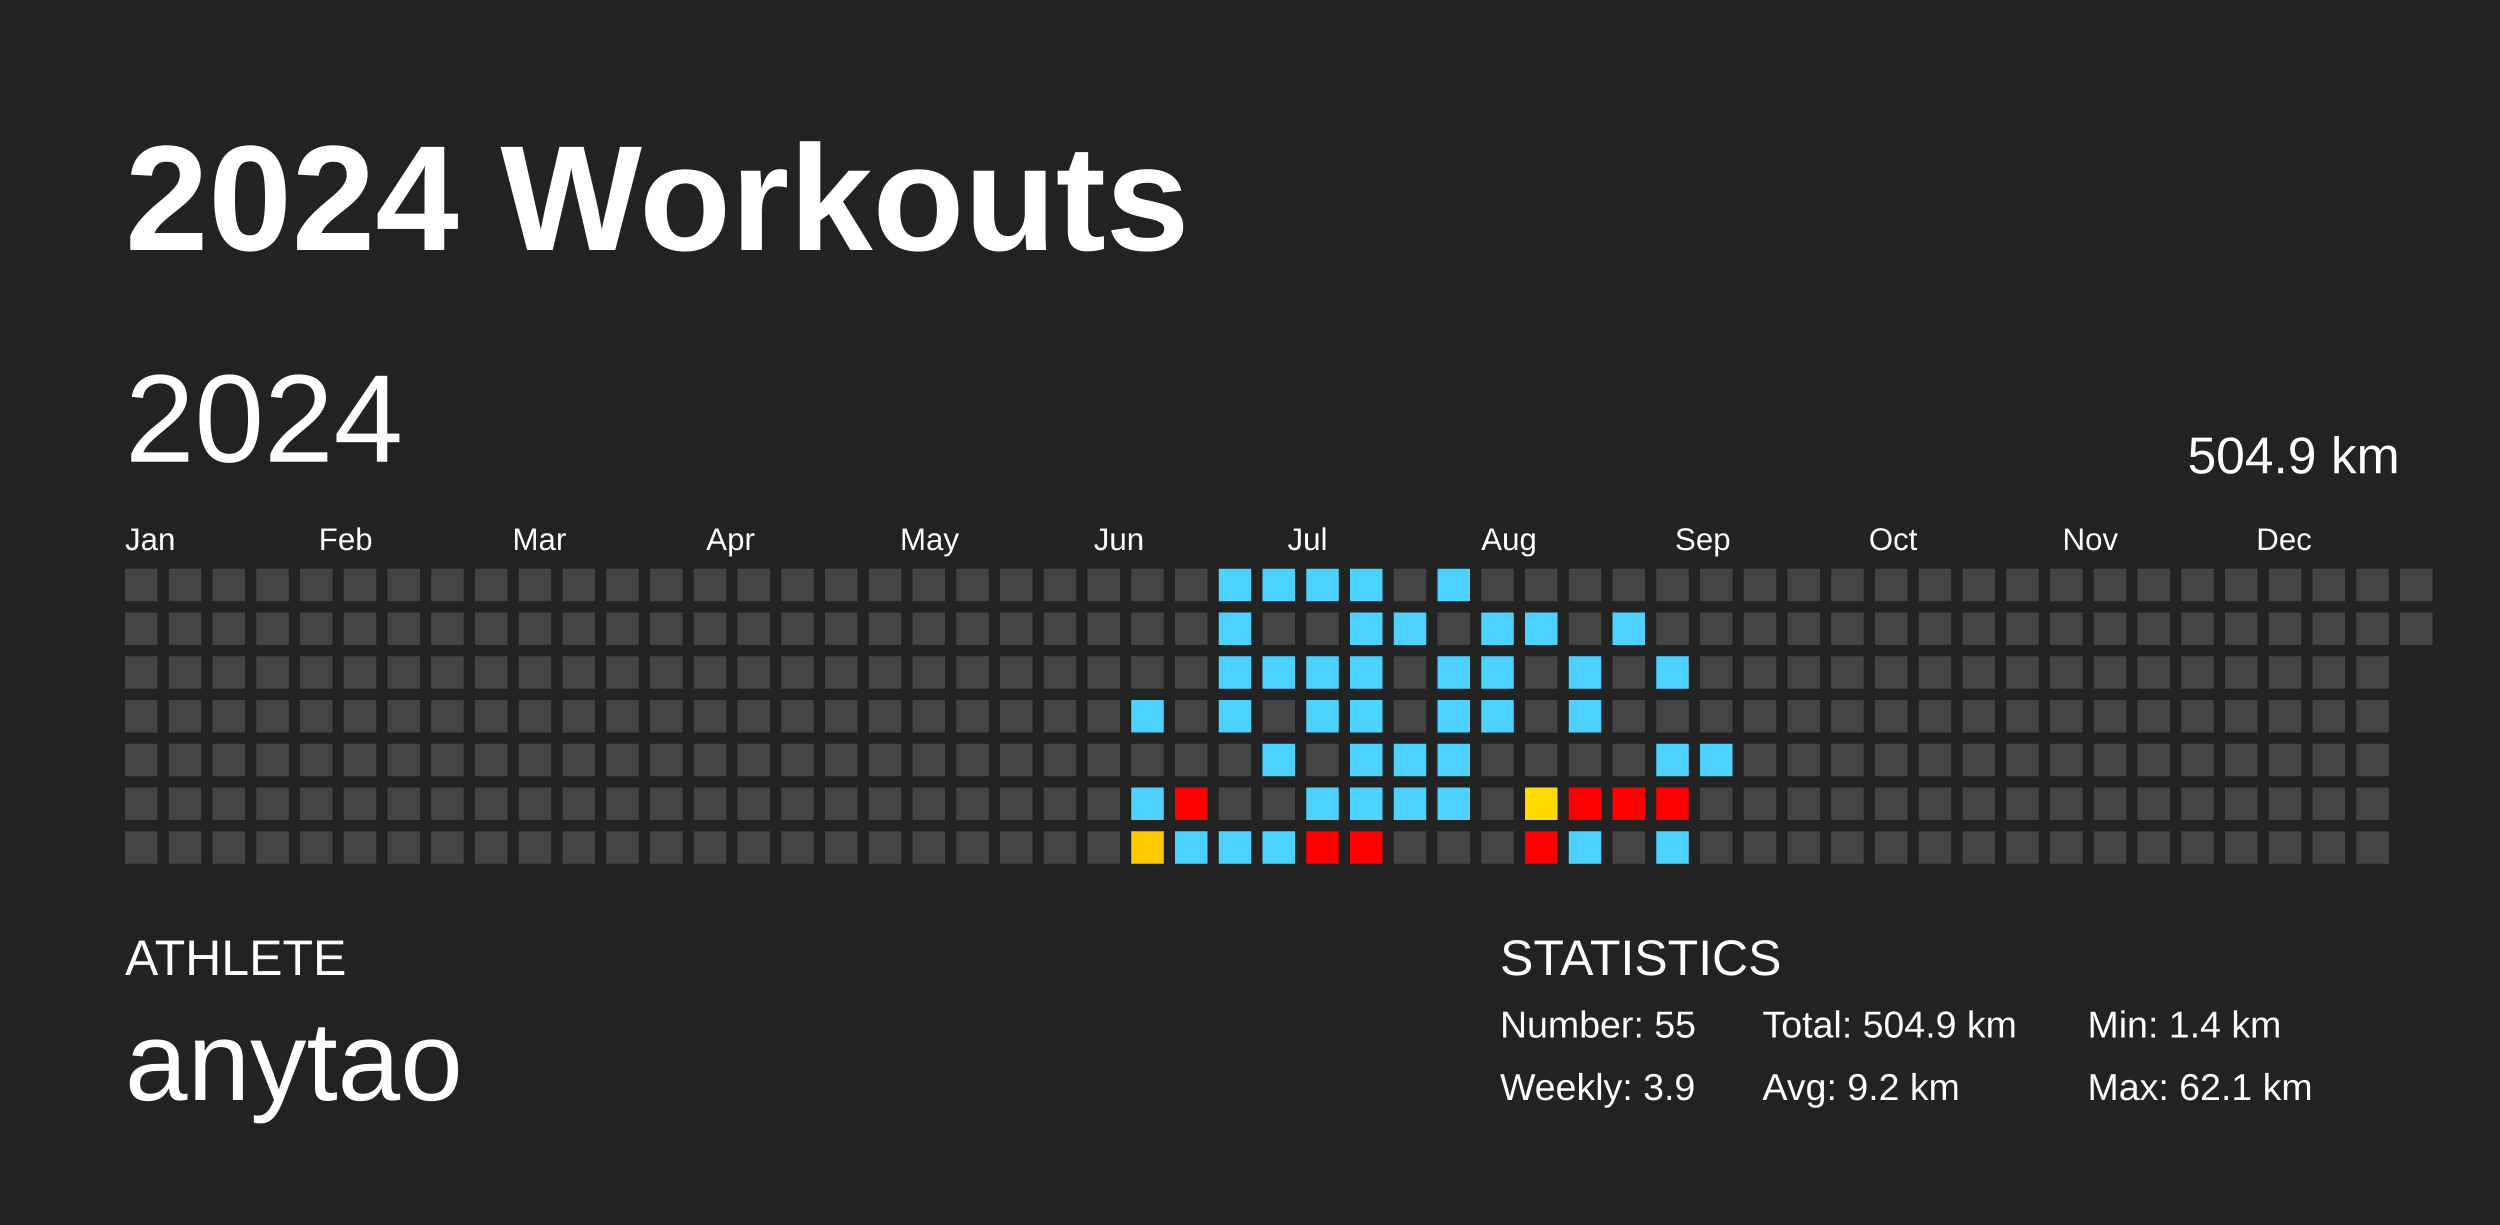
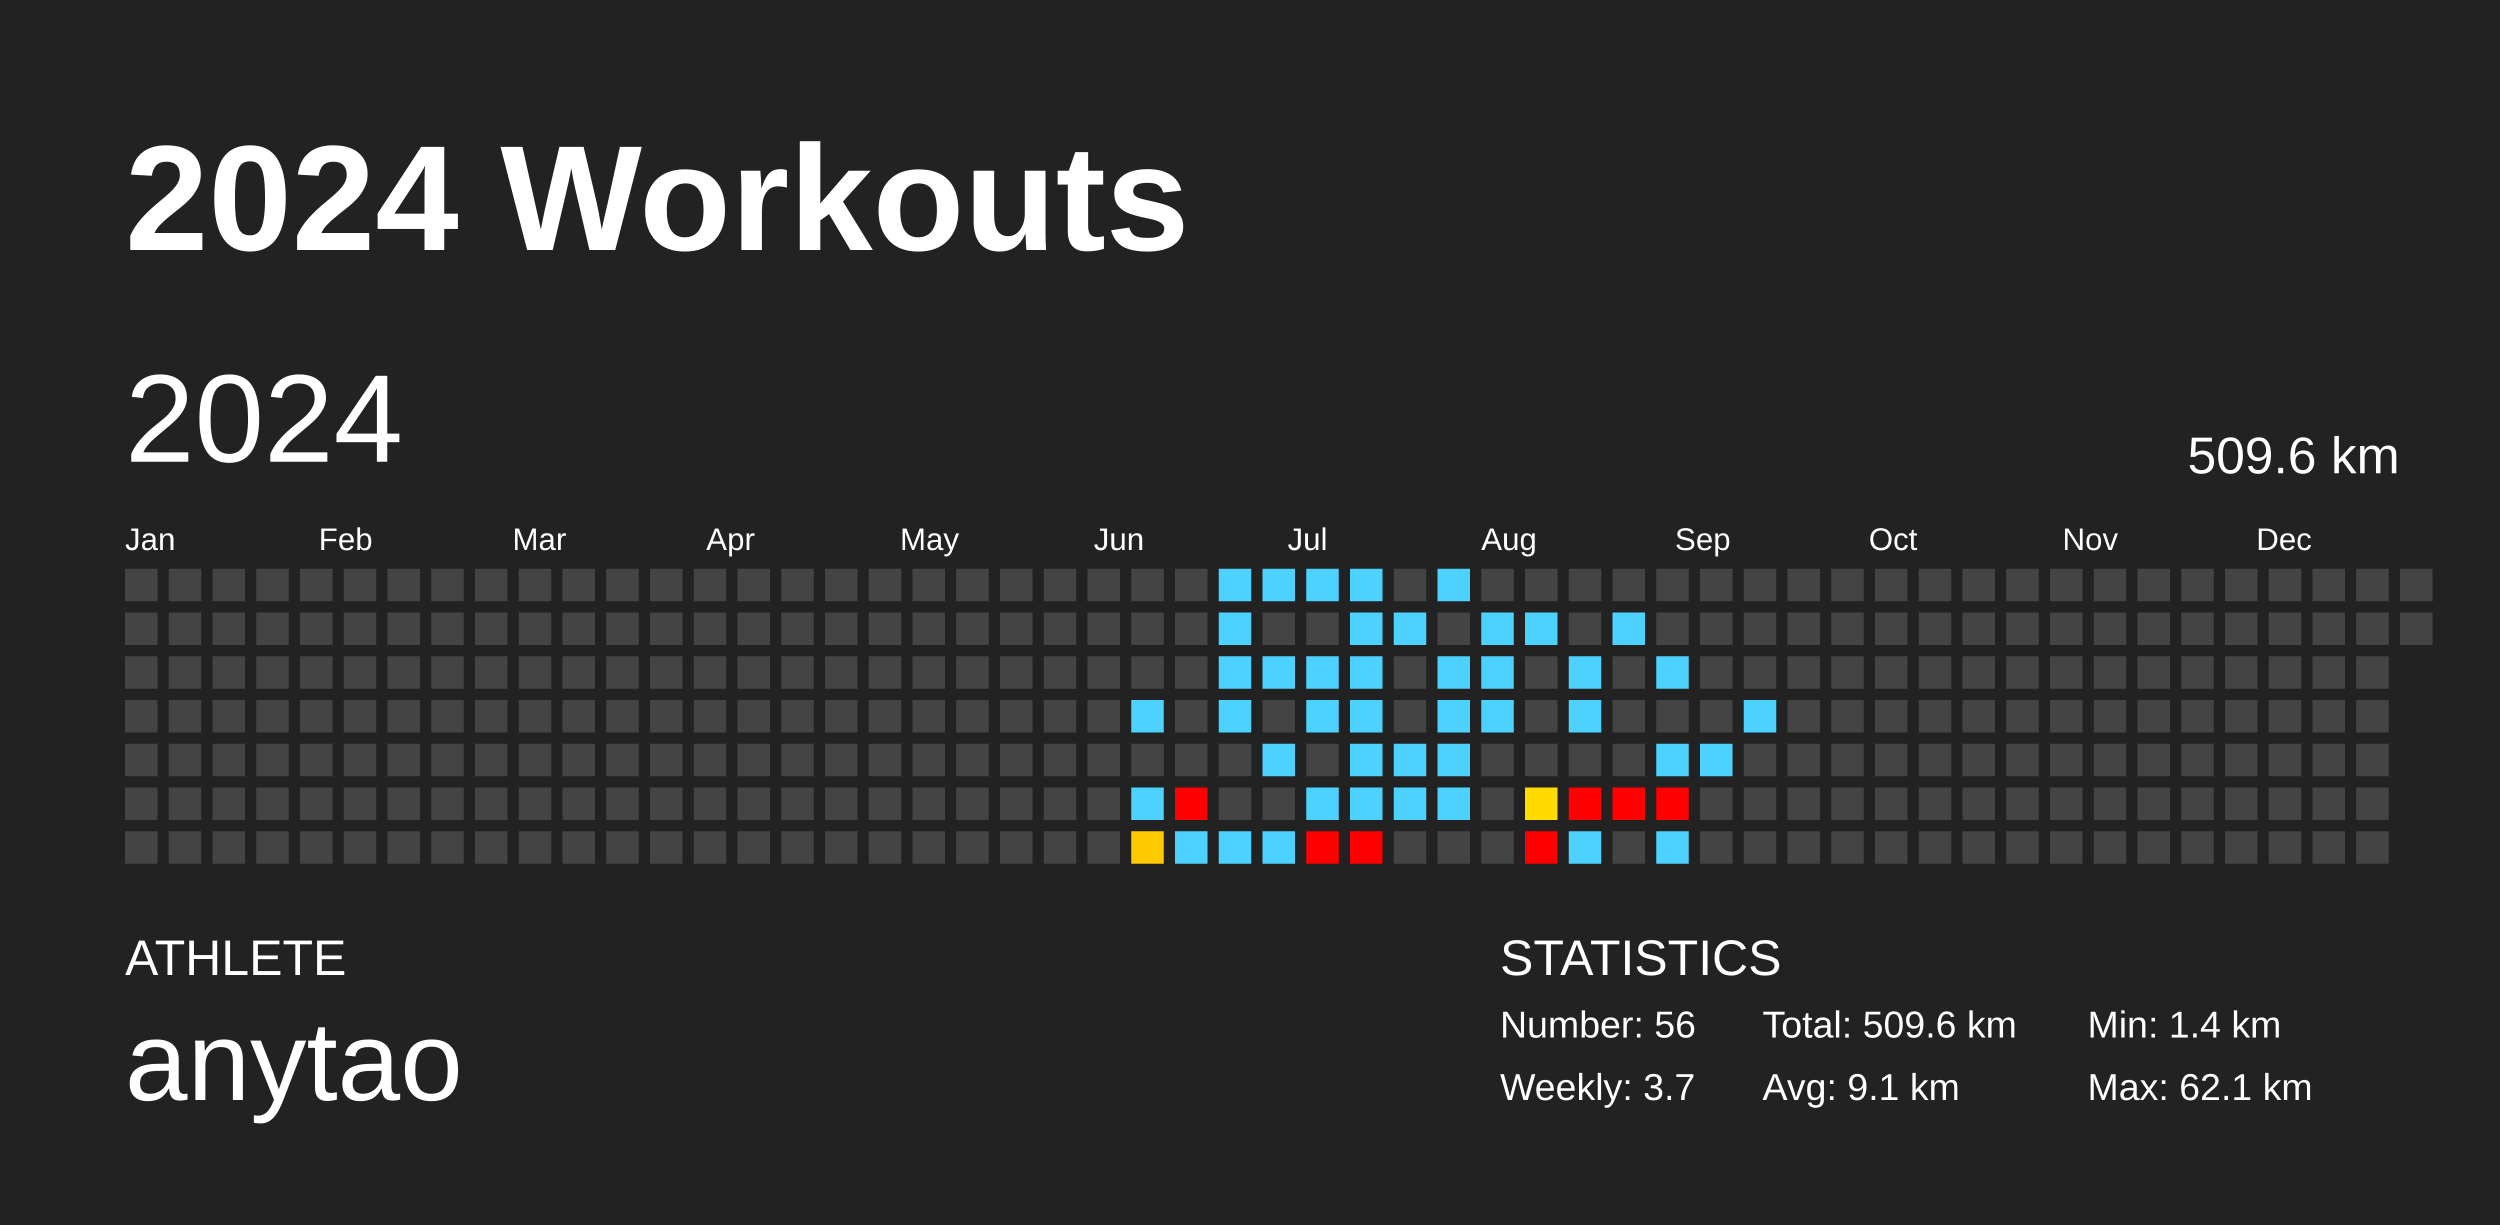
<svg xmlns="http://www.w3.org/2000/svg" baseProfile="full" height="98mm" version="1.1" viewBox="0,0,200,98" width="200mm">
  <defs />
  <rect fill="#222222" height="98" width="200" x="0" y="0" />
  <text fill="#FFFFFF" style="font-size:12px; font-family:Arial; font-weight:bold;" x="10" y="20">2024 Workouts</text>
  <text fill="#FFFFFF" style="font-size:4px; font-family:Arial" x="10" y="78">ATHLETE</text>
  <text fill="#FFFFFF" style="font-size:9px; font-family:Arial" x="10" y="88">anytao</text>
  <text fill="#FFFFFF" style="font-size:4px; font-family:Arial" x="120" y="78">STATISTICS</text>
-   <text fill="#FFFFFF" style="font-size:3px; font-family:Arial" x="120" y="83">Number: 55</text>
-   <text fill="#FFFFFF" style="font-size:3px; font-family:Arial" x="120" y="88">Weekly: 3.9</text>
-   <text fill="#FFFFFF" style="font-size:3px; font-family:Arial" x="141" y="83">Total: 504.9 km</text>
-   <text fill="#FFFFFF" style="font-size:3px; font-family:Arial" x="141" y="88">Avg: 9.2 km</text>
+   <text fill="#FFFFFF" style="font-size:3px; font-family:Arial" x="120" y="83">Number: 56</text>
+   <text fill="#FFFFFF" style="font-size:3px; font-family:Arial" x="120" y="88">Weekly: 3.7</text>
+   <text fill="#FFFFFF" style="font-size:3px; font-family:Arial" x="141" y="83">Total: 509.6 km</text>
+   <text fill="#FFFFFF" style="font-size:3px; font-family:Arial" x="141" y="88">Avg: 9.1 km</text>
  <text fill="#FFFFFF" style="font-size:3px; font-family:Arial" x="167" y="83">Min: 1.4 km</text>
  <text fill="#FFFFFF" style="font-size:3px; font-family:Arial" x="167" y="88">Max: 62.1 km</text>
  <text dominant-baseline="hanging" fill="#FFFFFF" style="font-size:10.0px; font-family:Arial;" x="10" y="30">2024</text>
-   <text dominant-baseline="hanging" fill="#FFFFFF" style="font-size:4.125px; font-family:Arial;" x="175" y="35">504.9 km</text>
+   <text dominant-baseline="hanging" fill="#FFFFFF" style="font-size:4.125px; font-family:Arial;" x="175" y="35">509.6 km</text>
  <text fill="#FFFFFF" style="font-size:2.5px; font-family:Arial" x="10.0" y="44">Jan</text>
  <text fill="#FFFFFF" style="font-size:2.5px; font-family:Arial" x="25.5" y="44">Feb</text>
  <text fill="#FFFFFF" style="font-size:2.5px; font-family:Arial" x="41.0" y="44">Mar</text>
  <text fill="#FFFFFF" style="font-size:2.5px; font-family:Arial" x="56.5" y="44">Apr</text>
  <text fill="#FFFFFF" style="font-size:2.5px; font-family:Arial" x="72.0" y="44">May</text>
  <text fill="#FFFFFF" style="font-size:2.5px; font-family:Arial" x="87.5" y="44">Jun</text>
  <text fill="#FFFFFF" style="font-size:2.5px; font-family:Arial" x="103.0" y="44">Jul</text>
  <text fill="#FFFFFF" style="font-size:2.5px; font-family:Arial" x="118.5" y="44">Aug</text>
  <text fill="#FFFFFF" style="font-size:2.5px; font-family:Arial" x="134.0" y="44">Sep</text>
  <text fill="#FFFFFF" style="font-size:2.5px; font-family:Arial" x="149.5" y="44">Oct</text>
  <text fill="#FFFFFF" style="font-size:2.5px; font-family:Arial" x="165.0" y="44">Nov</text>
  <text fill="#FFFFFF" style="font-size:2.5px; font-family:Arial" x="180.5" y="44">Dec</text>
  <rect fill="#444444" height="2.6" width="2.6" x="10.0" y="45.5" />
  <rect fill="#444444" height="2.6" width="2.6" x="10.0" y="49.0" />
  <rect fill="#444444" height="2.6" width="2.6" x="10.0" y="52.5" />
  <rect fill="#444444" height="2.6" width="2.6" x="10.0" y="56.0" />
  <rect fill="#444444" height="2.6" width="2.6" x="10.0" y="59.5" />
  <rect fill="#444444" height="2.6" width="2.6" x="10.0" y="63.0" />
  <rect fill="#444444" height="2.6" width="2.6" x="10.0" y="66.5" />
  <rect fill="#444444" height="2.6" width="2.6" x="13.5" y="45.5" />
  <rect fill="#444444" height="2.6" width="2.6" x="13.5" y="49.0" />
  <rect fill="#444444" height="2.6" width="2.6" x="13.5" y="52.5" />
  <rect fill="#444444" height="2.6" width="2.6" x="13.5" y="56.0" />
  <rect fill="#444444" height="2.6" width="2.6" x="13.5" y="59.5" />
  <rect fill="#444444" height="2.6" width="2.6" x="13.5" y="63.0" />
  <rect fill="#444444" height="2.6" width="2.6" x="13.5" y="66.5" />
  <rect fill="#444444" height="2.6" width="2.6" x="17.0" y="45.5" />
  <rect fill="#444444" height="2.6" width="2.6" x="17.0" y="49.0" />
  <rect fill="#444444" height="2.6" width="2.6" x="17.0" y="52.5" />
  <rect fill="#444444" height="2.6" width="2.6" x="17.0" y="56.0" />
  <rect fill="#444444" height="2.6" width="2.6" x="17.0" y="59.5" />
  <rect fill="#444444" height="2.6" width="2.6" x="17.0" y="63.0" />
  <rect fill="#444444" height="2.6" width="2.6" x="17.0" y="66.5" />
  <rect fill="#444444" height="2.6" width="2.6" x="20.5" y="45.5" />
  <rect fill="#444444" height="2.6" width="2.6" x="20.5" y="49.0" />
  <rect fill="#444444" height="2.6" width="2.6" x="20.5" y="52.5" />
  <rect fill="#444444" height="2.6" width="2.6" x="20.5" y="56.0" />
  <rect fill="#444444" height="2.6" width="2.6" x="20.5" y="59.5" />
  <rect fill="#444444" height="2.6" width="2.6" x="20.5" y="63.0" />
  <rect fill="#444444" height="2.6" width="2.6" x="20.5" y="66.5" />
  <rect fill="#444444" height="2.6" width="2.6" x="24.0" y="45.5" />
  <rect fill="#444444" height="2.6" width="2.6" x="24.0" y="49.0" />
  <rect fill="#444444" height="2.6" width="2.6" x="24.0" y="52.5" />
  <rect fill="#444444" height="2.6" width="2.6" x="24.0" y="56.0" />
  <rect fill="#444444" height="2.6" width="2.6" x="24.0" y="59.5" />
  <rect fill="#444444" height="2.6" width="2.6" x="24.0" y="63.0" />
  <rect fill="#444444" height="2.6" width="2.6" x="24.0" y="66.5" />
  <rect fill="#444444" height="2.6" width="2.6" x="27.5" y="45.5" />
  <rect fill="#444444" height="2.6" width="2.6" x="27.5" y="49.0" />
  <rect fill="#444444" height="2.6" width="2.6" x="27.5" y="52.5" />
  <rect fill="#444444" height="2.6" width="2.6" x="27.5" y="56.0" />
  <rect fill="#444444" height="2.6" width="2.6" x="27.5" y="59.5" />
  <rect fill="#444444" height="2.6" width="2.6" x="27.5" y="63.0" />
  <rect fill="#444444" height="2.6" width="2.6" x="27.5" y="66.5" />
  <rect fill="#444444" height="2.6" width="2.6" x="31.0" y="45.5" />
  <rect fill="#444444" height="2.6" width="2.6" x="31.0" y="49.0" />
  <rect fill="#444444" height="2.6" width="2.6" x="31.0" y="52.5" />
  <rect fill="#444444" height="2.6" width="2.6" x="31.0" y="56.0" />
  <rect fill="#444444" height="2.6" width="2.6" x="31.0" y="59.5" />
  <rect fill="#444444" height="2.6" width="2.6" x="31.0" y="63.0" />
  <rect fill="#444444" height="2.6" width="2.6" x="31.0" y="66.5" />
  <rect fill="#444444" height="2.6" width="2.6" x="34.5" y="45.5" />
  <rect fill="#444444" height="2.6" width="2.6" x="34.5" y="49.0" />
  <rect fill="#444444" height="2.6" width="2.6" x="34.5" y="52.5" />
  <rect fill="#444444" height="2.6" width="2.6" x="34.5" y="56.0" />
  <rect fill="#444444" height="2.6" width="2.6" x="34.5" y="59.5" />
  <rect fill="#444444" height="2.6" width="2.6" x="34.5" y="63.0" />
  <rect fill="#444444" height="2.6" width="2.6" x="34.5" y="66.5" />
  <rect fill="#444444" height="2.6" width="2.6" x="38.0" y="45.5" />
  <rect fill="#444444" height="2.6" width="2.6" x="38.0" y="49.0" />
  <rect fill="#444444" height="2.6" width="2.6" x="38.0" y="52.5" />
  <rect fill="#444444" height="2.6" width="2.6" x="38.0" y="56.0" />
  <rect fill="#444444" height="2.6" width="2.6" x="38.0" y="59.5" />
  <rect fill="#444444" height="2.6" width="2.6" x="38.0" y="63.0" />
  <rect fill="#444444" height="2.6" width="2.6" x="38.0" y="66.5" />
  <rect fill="#444444" height="2.6" width="2.6" x="41.5" y="45.5" />
  <rect fill="#444444" height="2.6" width="2.6" x="41.5" y="49.0" />
  <rect fill="#444444" height="2.6" width="2.6" x="41.5" y="52.5" />
  <rect fill="#444444" height="2.6" width="2.6" x="41.5" y="56.0" />
  <rect fill="#444444" height="2.6" width="2.6" x="41.5" y="59.5" />
  <rect fill="#444444" height="2.6" width="2.6" x="41.5" y="63.0" />
  <rect fill="#444444" height="2.6" width="2.6" x="41.5" y="66.5" />
  <rect fill="#444444" height="2.6" width="2.6" x="45.0" y="45.5" />
  <rect fill="#444444" height="2.6" width="2.6" x="45.0" y="49.0" />
  <rect fill="#444444" height="2.6" width="2.6" x="45.0" y="52.5" />
  <rect fill="#444444" height="2.6" width="2.6" x="45.0" y="56.0" />
  <rect fill="#444444" height="2.6" width="2.6" x="45.0" y="59.5" />
  <rect fill="#444444" height="2.6" width="2.6" x="45.0" y="63.0" />
  <rect fill="#444444" height="2.6" width="2.6" x="45.0" y="66.5" />
  <rect fill="#444444" height="2.6" width="2.6" x="48.5" y="45.5" />
  <rect fill="#444444" height="2.6" width="2.6" x="48.5" y="49.0" />
  <rect fill="#444444" height="2.6" width="2.6" x="48.5" y="52.5" />
  <rect fill="#444444" height="2.6" width="2.6" x="48.5" y="56.0" />
  <rect fill="#444444" height="2.6" width="2.6" x="48.5" y="59.5" />
  <rect fill="#444444" height="2.6" width="2.6" x="48.5" y="63.0" />
  <rect fill="#444444" height="2.6" width="2.6" x="48.5" y="66.5" />
  <rect fill="#444444" height="2.6" width="2.6" x="52.0" y="45.5" />
  <rect fill="#444444" height="2.6" width="2.6" x="52.0" y="49.0" />
  <rect fill="#444444" height="2.6" width="2.6" x="52.0" y="52.5" />
  <rect fill="#444444" height="2.6" width="2.6" x="52.0" y="56.0" />
  <rect fill="#444444" height="2.6" width="2.6" x="52.0" y="59.5" />
  <rect fill="#444444" height="2.6" width="2.6" x="52.0" y="63.0" />
  <rect fill="#444444" height="2.6" width="2.6" x="52.0" y="66.5" />
  <rect fill="#444444" height="2.6" width="2.6" x="55.5" y="45.5" />
  <rect fill="#444444" height="2.6" width="2.6" x="55.5" y="49.0" />
  <rect fill="#444444" height="2.6" width="2.6" x="55.5" y="52.5" />
  <rect fill="#444444" height="2.6" width="2.6" x="55.5" y="56.0" />
  <rect fill="#444444" height="2.6" width="2.6" x="55.5" y="59.5" />
  <rect fill="#444444" height="2.6" width="2.6" x="55.5" y="63.0" />
  <rect fill="#444444" height="2.6" width="2.6" x="55.5" y="66.5" />
  <rect fill="#444444" height="2.6" width="2.6" x="59.0" y="45.5" />
  <rect fill="#444444" height="2.6" width="2.6" x="59.0" y="49.0" />
  <rect fill="#444444" height="2.6" width="2.6" x="59.0" y="52.5" />
  <rect fill="#444444" height="2.6" width="2.6" x="59.0" y="56.0" />
  <rect fill="#444444" height="2.6" width="2.6" x="59.0" y="59.5" />
  <rect fill="#444444" height="2.6" width="2.6" x="59.0" y="63.0" />
  <rect fill="#444444" height="2.6" width="2.6" x="59.0" y="66.5" />
  <rect fill="#444444" height="2.6" width="2.6" x="62.5" y="45.5" />
  <rect fill="#444444" height="2.6" width="2.6" x="62.5" y="49.0" />
  <rect fill="#444444" height="2.6" width="2.6" x="62.5" y="52.5" />
  <rect fill="#444444" height="2.6" width="2.6" x="62.5" y="56.0" />
  <rect fill="#444444" height="2.6" width="2.6" x="62.5" y="59.5" />
  <rect fill="#444444" height="2.6" width="2.6" x="62.5" y="63.0" />
  <rect fill="#444444" height="2.6" width="2.6" x="62.5" y="66.5" />
  <rect fill="#444444" height="2.6" width="2.6" x="66.0" y="45.5" />
  <rect fill="#444444" height="2.6" width="2.6" x="66.0" y="49.0" />
  <rect fill="#444444" height="2.6" width="2.6" x="66.0" y="52.5" />
  <rect fill="#444444" height="2.6" width="2.6" x="66.0" y="56.0" />
  <rect fill="#444444" height="2.6" width="2.6" x="66.0" y="59.5" />
  <rect fill="#444444" height="2.6" width="2.6" x="66.0" y="63.0" />
  <rect fill="#444444" height="2.6" width="2.6" x="66.0" y="66.5" />
  <rect fill="#444444" height="2.6" width="2.6" x="69.5" y="45.5" />
  <rect fill="#444444" height="2.6" width="2.6" x="69.5" y="49.0" />
  <rect fill="#444444" height="2.6" width="2.6" x="69.5" y="52.5" />
  <rect fill="#444444" height="2.6" width="2.6" x="69.5" y="56.0" />
  <rect fill="#444444" height="2.6" width="2.6" x="69.5" y="59.5" />
  <rect fill="#444444" height="2.6" width="2.6" x="69.5" y="63.0" />
  <rect fill="#444444" height="2.6" width="2.6" x="69.5" y="66.5" />
  <rect fill="#444444" height="2.6" width="2.6" x="73.0" y="45.5" />
  <rect fill="#444444" height="2.6" width="2.6" x="73.0" y="49.0" />
  <rect fill="#444444" height="2.6" width="2.6" x="73.0" y="52.5" />
  <rect fill="#444444" height="2.6" width="2.6" x="73.0" y="56.0" />
  <rect fill="#444444" height="2.6" width="2.6" x="73.0" y="59.5" />
  <rect fill="#444444" height="2.6" width="2.6" x="73.0" y="63.0" />
  <rect fill="#444444" height="2.6" width="2.6" x="73.0" y="66.5" />
  <rect fill="#444444" height="2.6" width="2.6" x="76.5" y="45.5" />
  <rect fill="#444444" height="2.6" width="2.6" x="76.5" y="49.0" />
  <rect fill="#444444" height="2.6" width="2.6" x="76.5" y="52.5" />
  <rect fill="#444444" height="2.6" width="2.6" x="76.5" y="56.0" />
  <rect fill="#444444" height="2.6" width="2.6" x="76.5" y="59.5" />
  <rect fill="#444444" height="2.6" width="2.6" x="76.5" y="63.0" />
  <rect fill="#444444" height="2.6" width="2.6" x="76.5" y="66.5" />
  <rect fill="#444444" height="2.6" width="2.6" x="80.0" y="45.5" />
  <rect fill="#444444" height="2.6" width="2.6" x="80.0" y="49.0" />
  <rect fill="#444444" height="2.6" width="2.6" x="80.0" y="52.5" />
  <rect fill="#444444" height="2.6" width="2.6" x="80.0" y="56.0" />
  <rect fill="#444444" height="2.6" width="2.6" x="80.0" y="59.5" />
  <rect fill="#444444" height="2.6" width="2.6" x="80.0" y="63.0" />
  <rect fill="#444444" height="2.6" width="2.6" x="80.0" y="66.5" />
  <rect fill="#444444" height="2.6" width="2.6" x="83.5" y="45.5" />
  <rect fill="#444444" height="2.6" width="2.6" x="83.5" y="49.0" />
  <rect fill="#444444" height="2.6" width="2.6" x="83.5" y="52.5" />
  <rect fill="#444444" height="2.6" width="2.6" x="83.5" y="56.0" />
  <rect fill="#444444" height="2.6" width="2.6" x="83.5" y="59.5" />
  <rect fill="#444444" height="2.6" width="2.6" x="83.5" y="63.0" />
  <rect fill="#444444" height="2.6" width="2.6" x="83.5" y="66.5" />
  <rect fill="#444444" height="2.6" width="2.6" x="87.0" y="45.5" />
  <rect fill="#444444" height="2.6" width="2.6" x="87.0" y="49.0" />
  <rect fill="#444444" height="2.6" width="2.6" x="87.0" y="52.5" />
  <rect fill="#444444" height="2.6" width="2.6" x="87.0" y="56.0" />
  <rect fill="#444444" height="2.6" width="2.6" x="87.0" y="59.5" />
  <rect fill="#444444" height="2.6" width="2.6" x="87.0" y="63.0" />
  <rect fill="#444444" height="2.6" width="2.6" x="87.0" y="66.5" />
  <rect fill="#444444" height="2.6" width="2.6" x="90.5" y="45.5" />
  <rect fill="#444444" height="2.6" width="2.6" x="90.5" y="49.0" />
  <rect fill="#444444" height="2.6" width="2.6" x="90.5" y="52.5" />
  <rect fill="#4dd2ff" height="2.6" width="2.6" x="90.5" y="56.0" />
  <rect fill="#444444" height="2.6" width="2.6" x="90.5" y="59.5" />
  <rect fill="#4dd2ff" height="2.6" width="2.6" x="90.5" y="63.0" />
  <rect fill="#ffcb00" height="2.6" width="2.6" x="90.5" y="66.5" />
  <rect fill="#444444" height="2.6" width="2.6" x="94.0" y="45.5" />
  <rect fill="#444444" height="2.6" width="2.6" x="94.0" y="49.0" />
  <rect fill="#444444" height="2.6" width="2.6" x="94.0" y="52.5" />
  <rect fill="#444444" height="2.6" width="2.6" x="94.0" y="56.0" />
  <rect fill="#444444" height="2.6" width="2.6" x="94.0" y="59.5" />
  <rect fill="red" height="2.6" width="2.6" x="94.0" y="63.0" />
  <rect fill="#4dd2ff" height="2.6" width="2.6" x="94.0" y="66.5" />
  <rect fill="#4dd2ff" height="2.6" width="2.6" x="97.5" y="45.5" />
  <rect fill="#4dd2ff" height="2.6" width="2.6" x="97.5" y="49.0" />
  <rect fill="#4dd2ff" height="2.6" width="2.6" x="97.5" y="52.5" />
  <rect fill="#4dd2ff" height="2.6" width="2.6" x="97.5" y="56.0" />
  <rect fill="#444444" height="2.6" width="2.6" x="97.5" y="59.5" />
  <rect fill="#444444" height="2.6" width="2.6" x="97.5" y="63.0" />
  <rect fill="#4dd2ff" height="2.6" width="2.6" x="97.5" y="66.5" />
  <rect fill="#4dd2ff" height="2.6" width="2.6" x="101.0" y="45.5" />
  <rect fill="#444444" height="2.6" width="2.6" x="101.0" y="49.0" />
  <rect fill="#4dd2ff" height="2.6" width="2.6" x="101.0" y="52.5" />
  <rect fill="#444444" height="2.6" width="2.6" x="101.0" y="56.0" />
  <rect fill="#4dd2ff" height="2.6" width="2.6" x="101.0" y="59.5" />
  <rect fill="#444444" height="2.6" width="2.6" x="101.0" y="63.0" />
  <rect fill="#4dd2ff" height="2.6" width="2.6" x="101.0" y="66.5" />
  <rect fill="#4dd2ff" height="2.6" width="2.6" x="104.5" y="45.5" />
  <rect fill="#444444" height="2.6" width="2.6" x="104.5" y="49.0" />
  <rect fill="#4dd2ff" height="2.6" width="2.6" x="104.5" y="52.5" />
  <rect fill="#4dd2ff" height="2.6" width="2.6" x="104.5" y="56.0" />
  <rect fill="#444444" height="2.6" width="2.6" x="104.5" y="59.5" />
  <rect fill="#4dd2ff" height="2.6" width="2.6" x="104.5" y="63.0" />
  <rect fill="red" height="2.6" width="2.6" x="104.5" y="66.5" />
  <rect fill="#4dd2ff" height="2.6" width="2.6" x="108.0" y="45.5" />
  <rect fill="#4dd2ff" height="2.6" width="2.6" x="108.0" y="49.0" />
  <rect fill="#4dd2ff" height="2.6" width="2.6" x="108.0" y="52.5" />
  <rect fill="#4dd2ff" height="2.6" width="2.6" x="108.0" y="56.0" />
  <rect fill="#4dd2ff" height="2.6" width="2.6" x="108.0" y="59.5" />
  <rect fill="#4dd2ff" height="2.6" width="2.6" x="108.0" y="63.0" />
  <rect fill="red" height="2.6" width="2.6" x="108.0" y="66.5" />
  <rect fill="#444444" height="2.6" width="2.6" x="111.5" y="45.5" />
  <rect fill="#4dd2ff" height="2.6" width="2.6" x="111.5" y="49.0" />
  <rect fill="#444444" height="2.6" width="2.6" x="111.5" y="52.5" />
  <rect fill="#444444" height="2.6" width="2.6" x="111.5" y="56.0" />
  <rect fill="#4dd2ff" height="2.6" width="2.6" x="111.5" y="59.5" />
  <rect fill="#4dd2ff" height="2.6" width="2.6" x="111.5" y="63.0" />
  <rect fill="#444444" height="2.6" width="2.6" x="111.5" y="66.5" />
  <rect fill="#4dd2ff" height="2.6" width="2.6" x="115.0" y="45.5" />
  <rect fill="#444444" height="2.6" width="2.6" x="115.0" y="49.0" />
  <rect fill="#4dd2ff" height="2.6" width="2.6" x="115.0" y="52.5" />
  <rect fill="#4dd2ff" height="2.6" width="2.6" x="115.0" y="56.0" />
  <rect fill="#4dd2ff" height="2.6" width="2.6" x="115.0" y="59.5" />
  <rect fill="#4dd2ff" height="2.6" width="2.6" x="115.0" y="63.0" />
  <rect fill="#444444" height="2.6" width="2.6" x="115.0" y="66.5" />
  <rect fill="#444444" height="2.6" width="2.6" x="118.5" y="45.5" />
  <rect fill="#4dd2ff" height="2.6" width="2.6" x="118.5" y="49.0" />
  <rect fill="#4dd2ff" height="2.6" width="2.6" x="118.5" y="52.5" />
  <rect fill="#4dd2ff" height="2.6" width="2.6" x="118.5" y="56.0" />
  <rect fill="#444444" height="2.6" width="2.6" x="118.5" y="59.5" />
  <rect fill="#444444" height="2.6" width="2.6" x="118.5" y="63.0" />
  <rect fill="#444444" height="2.6" width="2.6" x="118.5" y="66.5" />
  <rect fill="#444444" height="2.6" width="2.6" x="122.0" y="45.5" />
  <rect fill="#4dd2ff" height="2.6" width="2.6" x="122.0" y="49.0" />
  <rect fill="#444444" height="2.6" width="2.6" x="122.0" y="52.5" />
  <rect fill="#444444" height="2.6" width="2.6" x="122.0" y="56.0" />
  <rect fill="#444444" height="2.6" width="2.6" x="122.0" y="59.5" />
  <rect fill="#ffdb00" height="2.6" width="2.6" x="122.0" y="63.0" />
  <rect fill="red" height="2.6" width="2.6" x="122.0" y="66.5" />
  <rect fill="#444444" height="2.6" width="2.6" x="125.5" y="45.5" />
  <rect fill="#444444" height="2.6" width="2.6" x="125.5" y="49.0" />
  <rect fill="#4dd2ff" height="2.6" width="2.6" x="125.5" y="52.5" />
  <rect fill="#4dd2ff" height="2.6" width="2.6" x="125.5" y="56.0" />
  <rect fill="#444444" height="2.6" width="2.6" x="125.5" y="59.5" />
  <rect fill="red" height="2.6" width="2.6" x="125.5" y="63.0" />
  <rect fill="#4dd2ff" height="2.6" width="2.6" x="125.5" y="66.5" />
  <rect fill="#444444" height="2.6" width="2.6" x="129.0" y="45.5" />
  <rect fill="#4dd2ff" height="2.6" width="2.6" x="129.0" y="49.0" />
  <rect fill="#444444" height="2.6" width="2.6" x="129.0" y="52.5" />
  <rect fill="#444444" height="2.6" width="2.6" x="129.0" y="56.0" />
  <rect fill="#444444" height="2.6" width="2.6" x="129.0" y="59.5" />
  <rect fill="red" height="2.6" width="2.6" x="129.0" y="63.0" />
  <rect fill="#444444" height="2.6" width="2.6" x="129.0" y="66.5" />
  <rect fill="#444444" height="2.6" width="2.6" x="132.5" y="45.5" />
  <rect fill="#444444" height="2.6" width="2.6" x="132.5" y="49.0" />
  <rect fill="#4dd2ff" height="2.6" width="2.6" x="132.5" y="52.5" />
  <rect fill="#444444" height="2.6" width="2.6" x="132.5" y="56.0" />
  <rect fill="#4dd2ff" height="2.6" width="2.6" x="132.5" y="59.5" />
  <rect fill="red" height="2.6" width="2.6" x="132.5" y="63.0" />
  <rect fill="#4dd2ff" height="2.6" width="2.6" x="132.5" y="66.5" />
  <rect fill="#444444" height="2.6" width="2.6" x="136.0" y="45.5" />
  <rect fill="#444444" height="2.6" width="2.6" x="136.0" y="49.0" />
  <rect fill="#444444" height="2.6" width="2.6" x="136.0" y="52.5" />
  <rect fill="#444444" height="2.6" width="2.6" x="136.0" y="56.0" />
  <rect fill="#4dd2ff" height="2.6" width="2.6" x="136.0" y="59.5" />
  <rect fill="#444444" height="2.6" width="2.6" x="136.0" y="63.0" />
  <rect fill="#444444" height="2.6" width="2.6" x="136.0" y="66.5" />
  <rect fill="#444444" height="2.6" width="2.6" x="139.5" y="45.5" />
  <rect fill="#444444" height="2.6" width="2.6" x="139.5" y="49.0" />
  <rect fill="#444444" height="2.6" width="2.6" x="139.5" y="52.5" />
-   <rect fill="#444444" height="2.6" width="2.6" x="139.5" y="56.0" />
+   <rect fill="#4dd2ff" height="2.6" width="2.6" x="139.5" y="56.0" />
  <rect fill="#444444" height="2.6" width="2.6" x="139.5" y="59.5" />
  <rect fill="#444444" height="2.6" width="2.6" x="139.5" y="63.0" />
  <rect fill="#444444" height="2.6" width="2.6" x="139.5" y="66.5" />
  <rect fill="#444444" height="2.6" width="2.6" x="143.0" y="45.5" />
  <rect fill="#444444" height="2.6" width="2.6" x="143.0" y="49.0" />
  <rect fill="#444444" height="2.6" width="2.6" x="143.0" y="52.5" />
  <rect fill="#444444" height="2.6" width="2.6" x="143.0" y="56.0" />
  <rect fill="#444444" height="2.6" width="2.6" x="143.0" y="59.5" />
  <rect fill="#444444" height="2.6" width="2.6" x="143.0" y="63.0" />
  <rect fill="#444444" height="2.6" width="2.6" x="143.0" y="66.5" />
  <rect fill="#444444" height="2.6" width="2.6" x="146.5" y="45.5" />
  <rect fill="#444444" height="2.6" width="2.6" x="146.5" y="49.0" />
  <rect fill="#444444" height="2.6" width="2.6" x="146.5" y="52.5" />
  <rect fill="#444444" height="2.6" width="2.6" x="146.5" y="56.0" />
  <rect fill="#444444" height="2.6" width="2.6" x="146.5" y="59.5" />
  <rect fill="#444444" height="2.6" width="2.6" x="146.5" y="63.0" />
  <rect fill="#444444" height="2.6" width="2.6" x="146.5" y="66.5" />
  <rect fill="#444444" height="2.6" width="2.6" x="150.0" y="45.5" />
  <rect fill="#444444" height="2.6" width="2.6" x="150.0" y="49.0" />
  <rect fill="#444444" height="2.6" width="2.6" x="150.0" y="52.5" />
  <rect fill="#444444" height="2.6" width="2.6" x="150.0" y="56.0" />
  <rect fill="#444444" height="2.6" width="2.6" x="150.0" y="59.5" />
  <rect fill="#444444" height="2.6" width="2.6" x="150.0" y="63.0" />
  <rect fill="#444444" height="2.6" width="2.6" x="150.0" y="66.5" />
  <rect fill="#444444" height="2.6" width="2.6" x="153.5" y="45.5" />
  <rect fill="#444444" height="2.6" width="2.6" x="153.5" y="49.0" />
  <rect fill="#444444" height="2.6" width="2.6" x="153.5" y="52.5" />
  <rect fill="#444444" height="2.6" width="2.6" x="153.5" y="56.0" />
  <rect fill="#444444" height="2.6" width="2.6" x="153.5" y="59.5" />
  <rect fill="#444444" height="2.6" width="2.6" x="153.5" y="63.0" />
  <rect fill="#444444" height="2.6" width="2.6" x="153.5" y="66.5" />
  <rect fill="#444444" height="2.6" width="2.6" x="157.0" y="45.5" />
  <rect fill="#444444" height="2.6" width="2.6" x="157.0" y="49.0" />
  <rect fill="#444444" height="2.6" width="2.6" x="157.0" y="52.5" />
  <rect fill="#444444" height="2.6" width="2.6" x="157.0" y="56.0" />
  <rect fill="#444444" height="2.6" width="2.6" x="157.0" y="59.5" />
  <rect fill="#444444" height="2.6" width="2.6" x="157.0" y="63.0" />
  <rect fill="#444444" height="2.6" width="2.6" x="157.0" y="66.5" />
  <rect fill="#444444" height="2.6" width="2.6" x="160.5" y="45.5" />
  <rect fill="#444444" height="2.6" width="2.6" x="160.5" y="49.0" />
  <rect fill="#444444" height="2.6" width="2.6" x="160.5" y="52.5" />
  <rect fill="#444444" height="2.6" width="2.6" x="160.5" y="56.0" />
  <rect fill="#444444" height="2.6" width="2.6" x="160.5" y="59.5" />
  <rect fill="#444444" height="2.6" width="2.6" x="160.5" y="63.0" />
  <rect fill="#444444" height="2.6" width="2.6" x="160.5" y="66.5" />
  <rect fill="#444444" height="2.6" width="2.6" x="164.0" y="45.5" />
  <rect fill="#444444" height="2.6" width="2.6" x="164.0" y="49.0" />
  <rect fill="#444444" height="2.6" width="2.6" x="164.0" y="52.5" />
  <rect fill="#444444" height="2.6" width="2.6" x="164.0" y="56.0" />
  <rect fill="#444444" height="2.6" width="2.6" x="164.0" y="59.5" />
  <rect fill="#444444" height="2.6" width="2.6" x="164.0" y="63.0" />
  <rect fill="#444444" height="2.6" width="2.6" x="164.0" y="66.5" />
  <rect fill="#444444" height="2.6" width="2.6" x="167.5" y="45.5" />
  <rect fill="#444444" height="2.6" width="2.6" x="167.5" y="49.0" />
  <rect fill="#444444" height="2.6" width="2.6" x="167.5" y="52.5" />
  <rect fill="#444444" height="2.6" width="2.6" x="167.5" y="56.0" />
  <rect fill="#444444" height="2.6" width="2.6" x="167.5" y="59.5" />
  <rect fill="#444444" height="2.6" width="2.6" x="167.5" y="63.0" />
  <rect fill="#444444" height="2.6" width="2.6" x="167.5" y="66.5" />
  <rect fill="#444444" height="2.6" width="2.6" x="171.0" y="45.5" />
  <rect fill="#444444" height="2.6" width="2.6" x="171.0" y="49.0" />
  <rect fill="#444444" height="2.6" width="2.6" x="171.0" y="52.5" />
  <rect fill="#444444" height="2.6" width="2.6" x="171.0" y="56.0" />
  <rect fill="#444444" height="2.6" width="2.6" x="171.0" y="59.5" />
  <rect fill="#444444" height="2.6" width="2.6" x="171.0" y="63.0" />
  <rect fill="#444444" height="2.6" width="2.6" x="171.0" y="66.5" />
  <rect fill="#444444" height="2.6" width="2.6" x="174.5" y="45.5" />
  <rect fill="#444444" height="2.6" width="2.6" x="174.5" y="49.0" />
  <rect fill="#444444" height="2.6" width="2.6" x="174.5" y="52.5" />
  <rect fill="#444444" height="2.6" width="2.6" x="174.5" y="56.0" />
  <rect fill="#444444" height="2.6" width="2.6" x="174.5" y="59.5" />
  <rect fill="#444444" height="2.6" width="2.6" x="174.5" y="63.0" />
  <rect fill="#444444" height="2.6" width="2.6" x="174.5" y="66.5" />
  <rect fill="#444444" height="2.6" width="2.6" x="178.0" y="45.5" />
  <rect fill="#444444" height="2.6" width="2.6" x="178.0" y="49.0" />
  <rect fill="#444444" height="2.6" width="2.6" x="178.0" y="52.5" />
  <rect fill="#444444" height="2.6" width="2.6" x="178.0" y="56.0" />
  <rect fill="#444444" height="2.6" width="2.6" x="178.0" y="59.5" />
  <rect fill="#444444" height="2.6" width="2.6" x="178.0" y="63.0" />
  <rect fill="#444444" height="2.6" width="2.6" x="178.0" y="66.5" />
  <rect fill="#444444" height="2.6" width="2.6" x="181.5" y="45.5" />
  <rect fill="#444444" height="2.6" width="2.6" x="181.5" y="49.0" />
  <rect fill="#444444" height="2.6" width="2.6" x="181.5" y="52.5" />
  <rect fill="#444444" height="2.6" width="2.6" x="181.5" y="56.0" />
  <rect fill="#444444" height="2.6" width="2.6" x="181.5" y="59.5" />
  <rect fill="#444444" height="2.6" width="2.6" x="181.5" y="63.0" />
  <rect fill="#444444" height="2.6" width="2.6" x="181.5" y="66.5" />
  <rect fill="#444444" height="2.6" width="2.6" x="185.0" y="45.5" />
  <rect fill="#444444" height="2.6" width="2.6" x="185.0" y="49.0" />
  <rect fill="#444444" height="2.6" width="2.6" x="185.0" y="52.5" />
  <rect fill="#444444" height="2.6" width="2.6" x="185.0" y="56.0" />
  <rect fill="#444444" height="2.6" width="2.6" x="185.0" y="59.5" />
  <rect fill="#444444" height="2.6" width="2.6" x="185.0" y="63.0" />
  <rect fill="#444444" height="2.6" width="2.6" x="185.0" y="66.5" />
  <rect fill="#444444" height="2.6" width="2.6" x="188.5" y="45.5" />
  <rect fill="#444444" height="2.6" width="2.6" x="188.5" y="49.0" />
  <rect fill="#444444" height="2.6" width="2.6" x="188.5" y="52.5" />
  <rect fill="#444444" height="2.6" width="2.6" x="188.5" y="56.0" />
  <rect fill="#444444" height="2.6" width="2.6" x="188.5" y="59.5" />
  <rect fill="#444444" height="2.6" width="2.6" x="188.5" y="63.0" />
  <rect fill="#444444" height="2.6" width="2.6" x="188.5" y="66.5" />
  <rect fill="#444444" height="2.6" width="2.6" x="192.0" y="45.5" />
  <rect fill="#444444" height="2.6" width="2.6" x="192.0" y="49.0" />
</svg>
